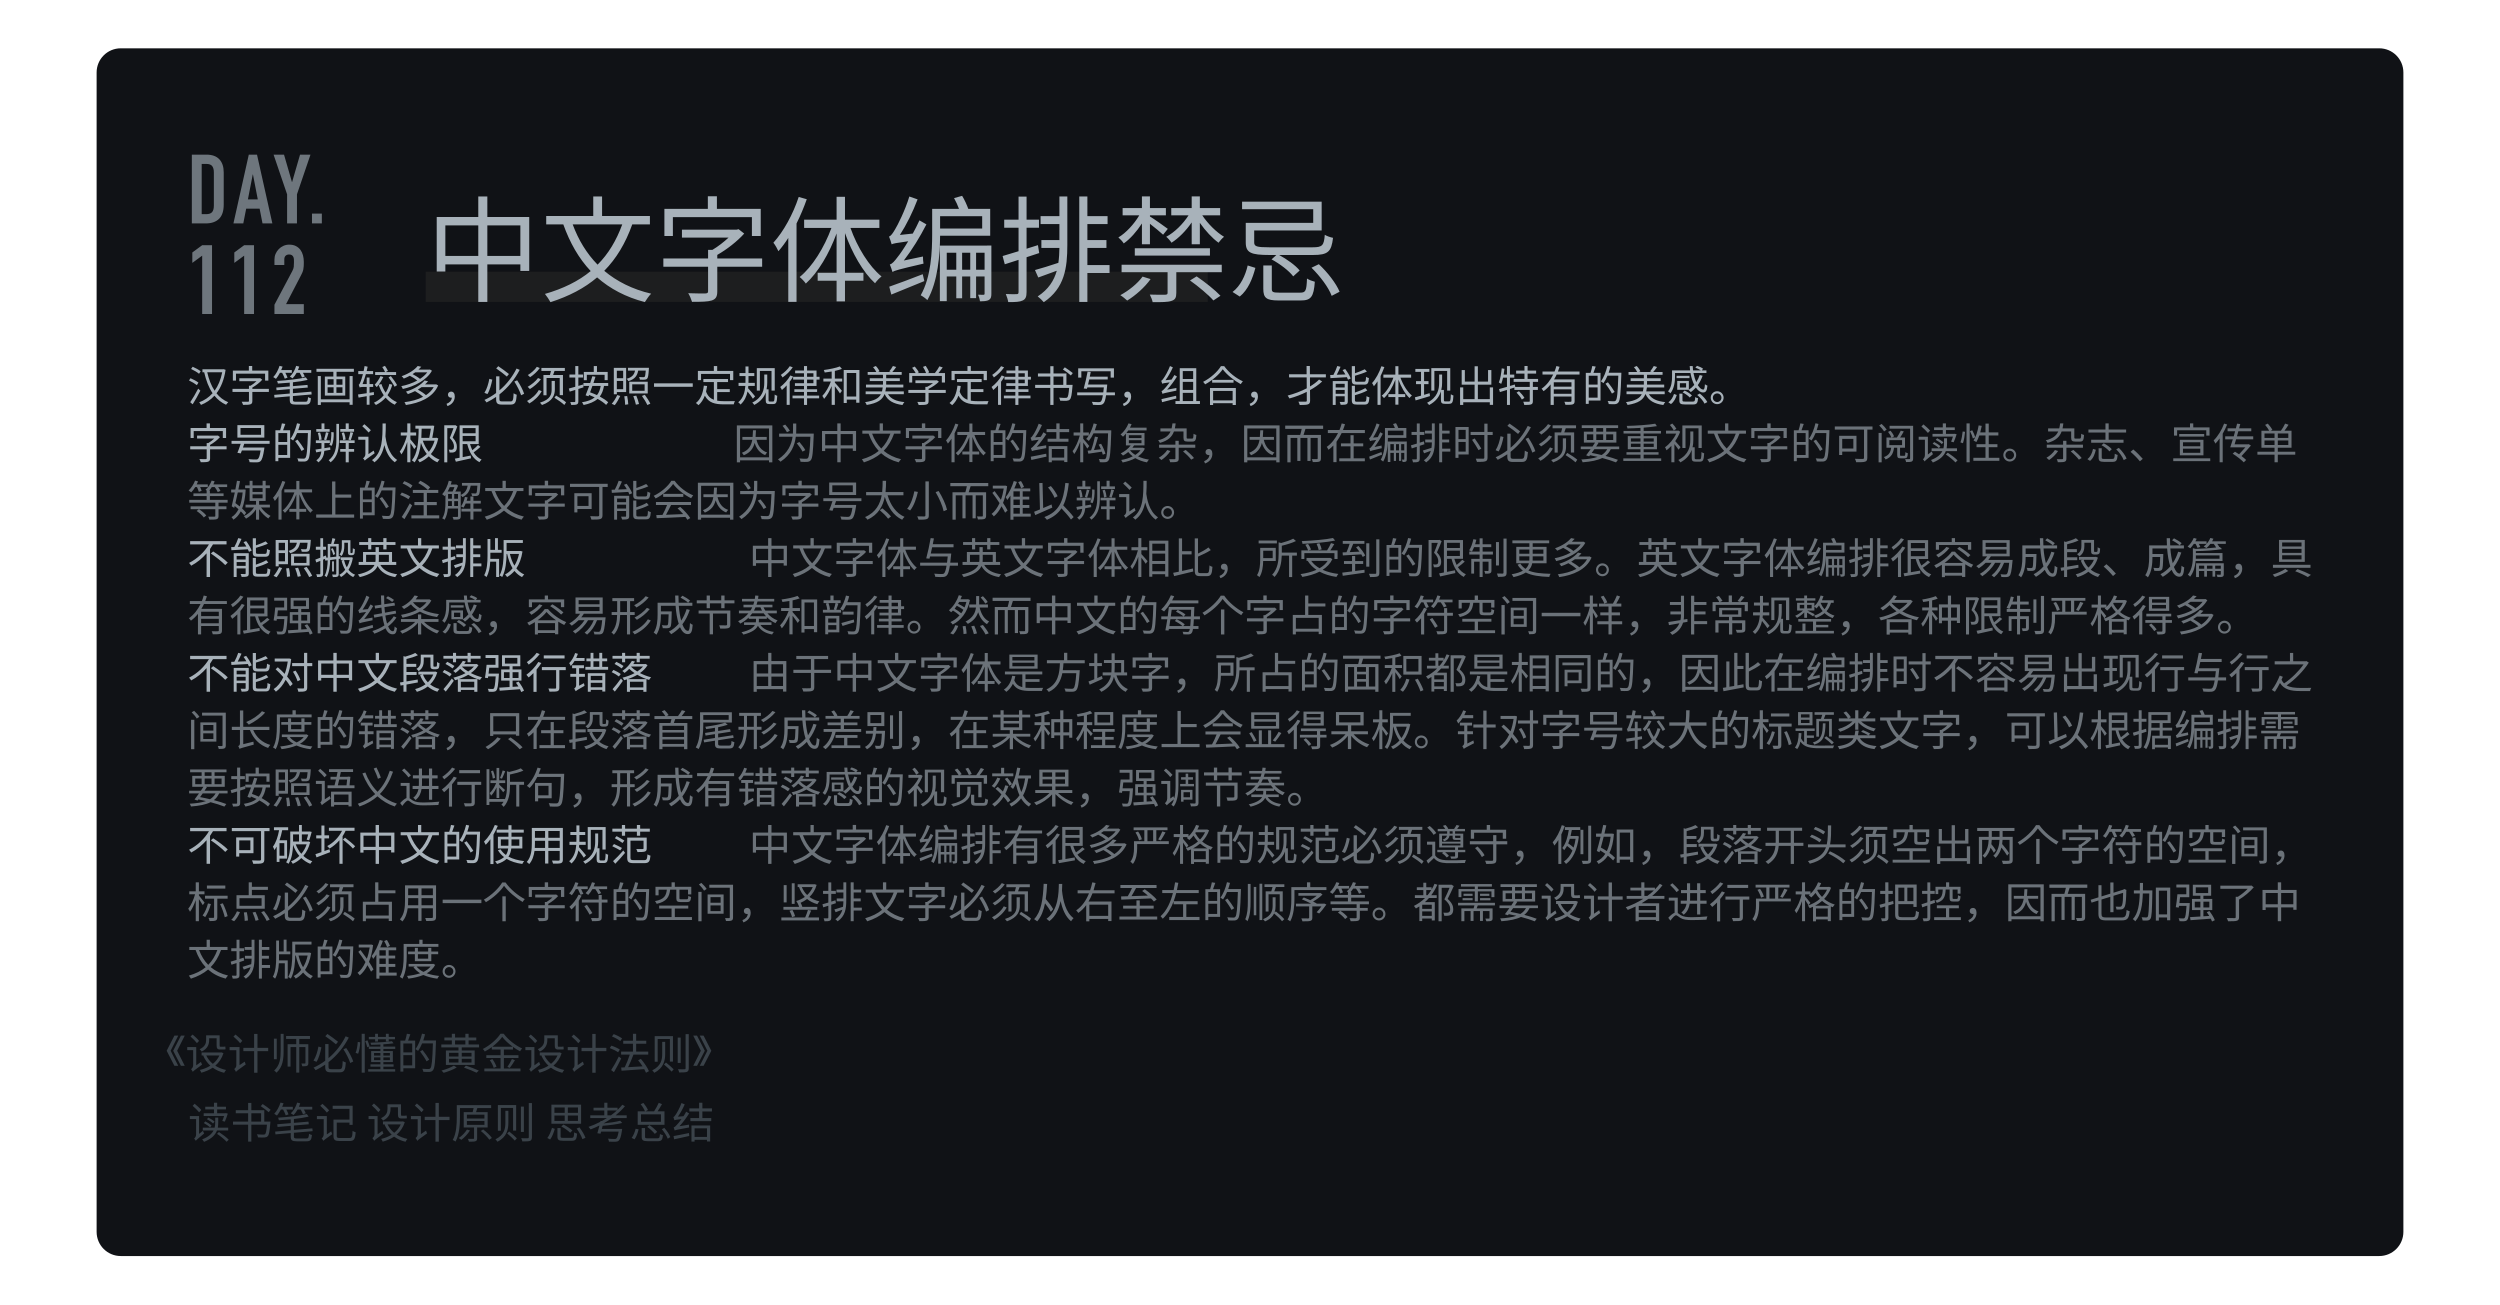
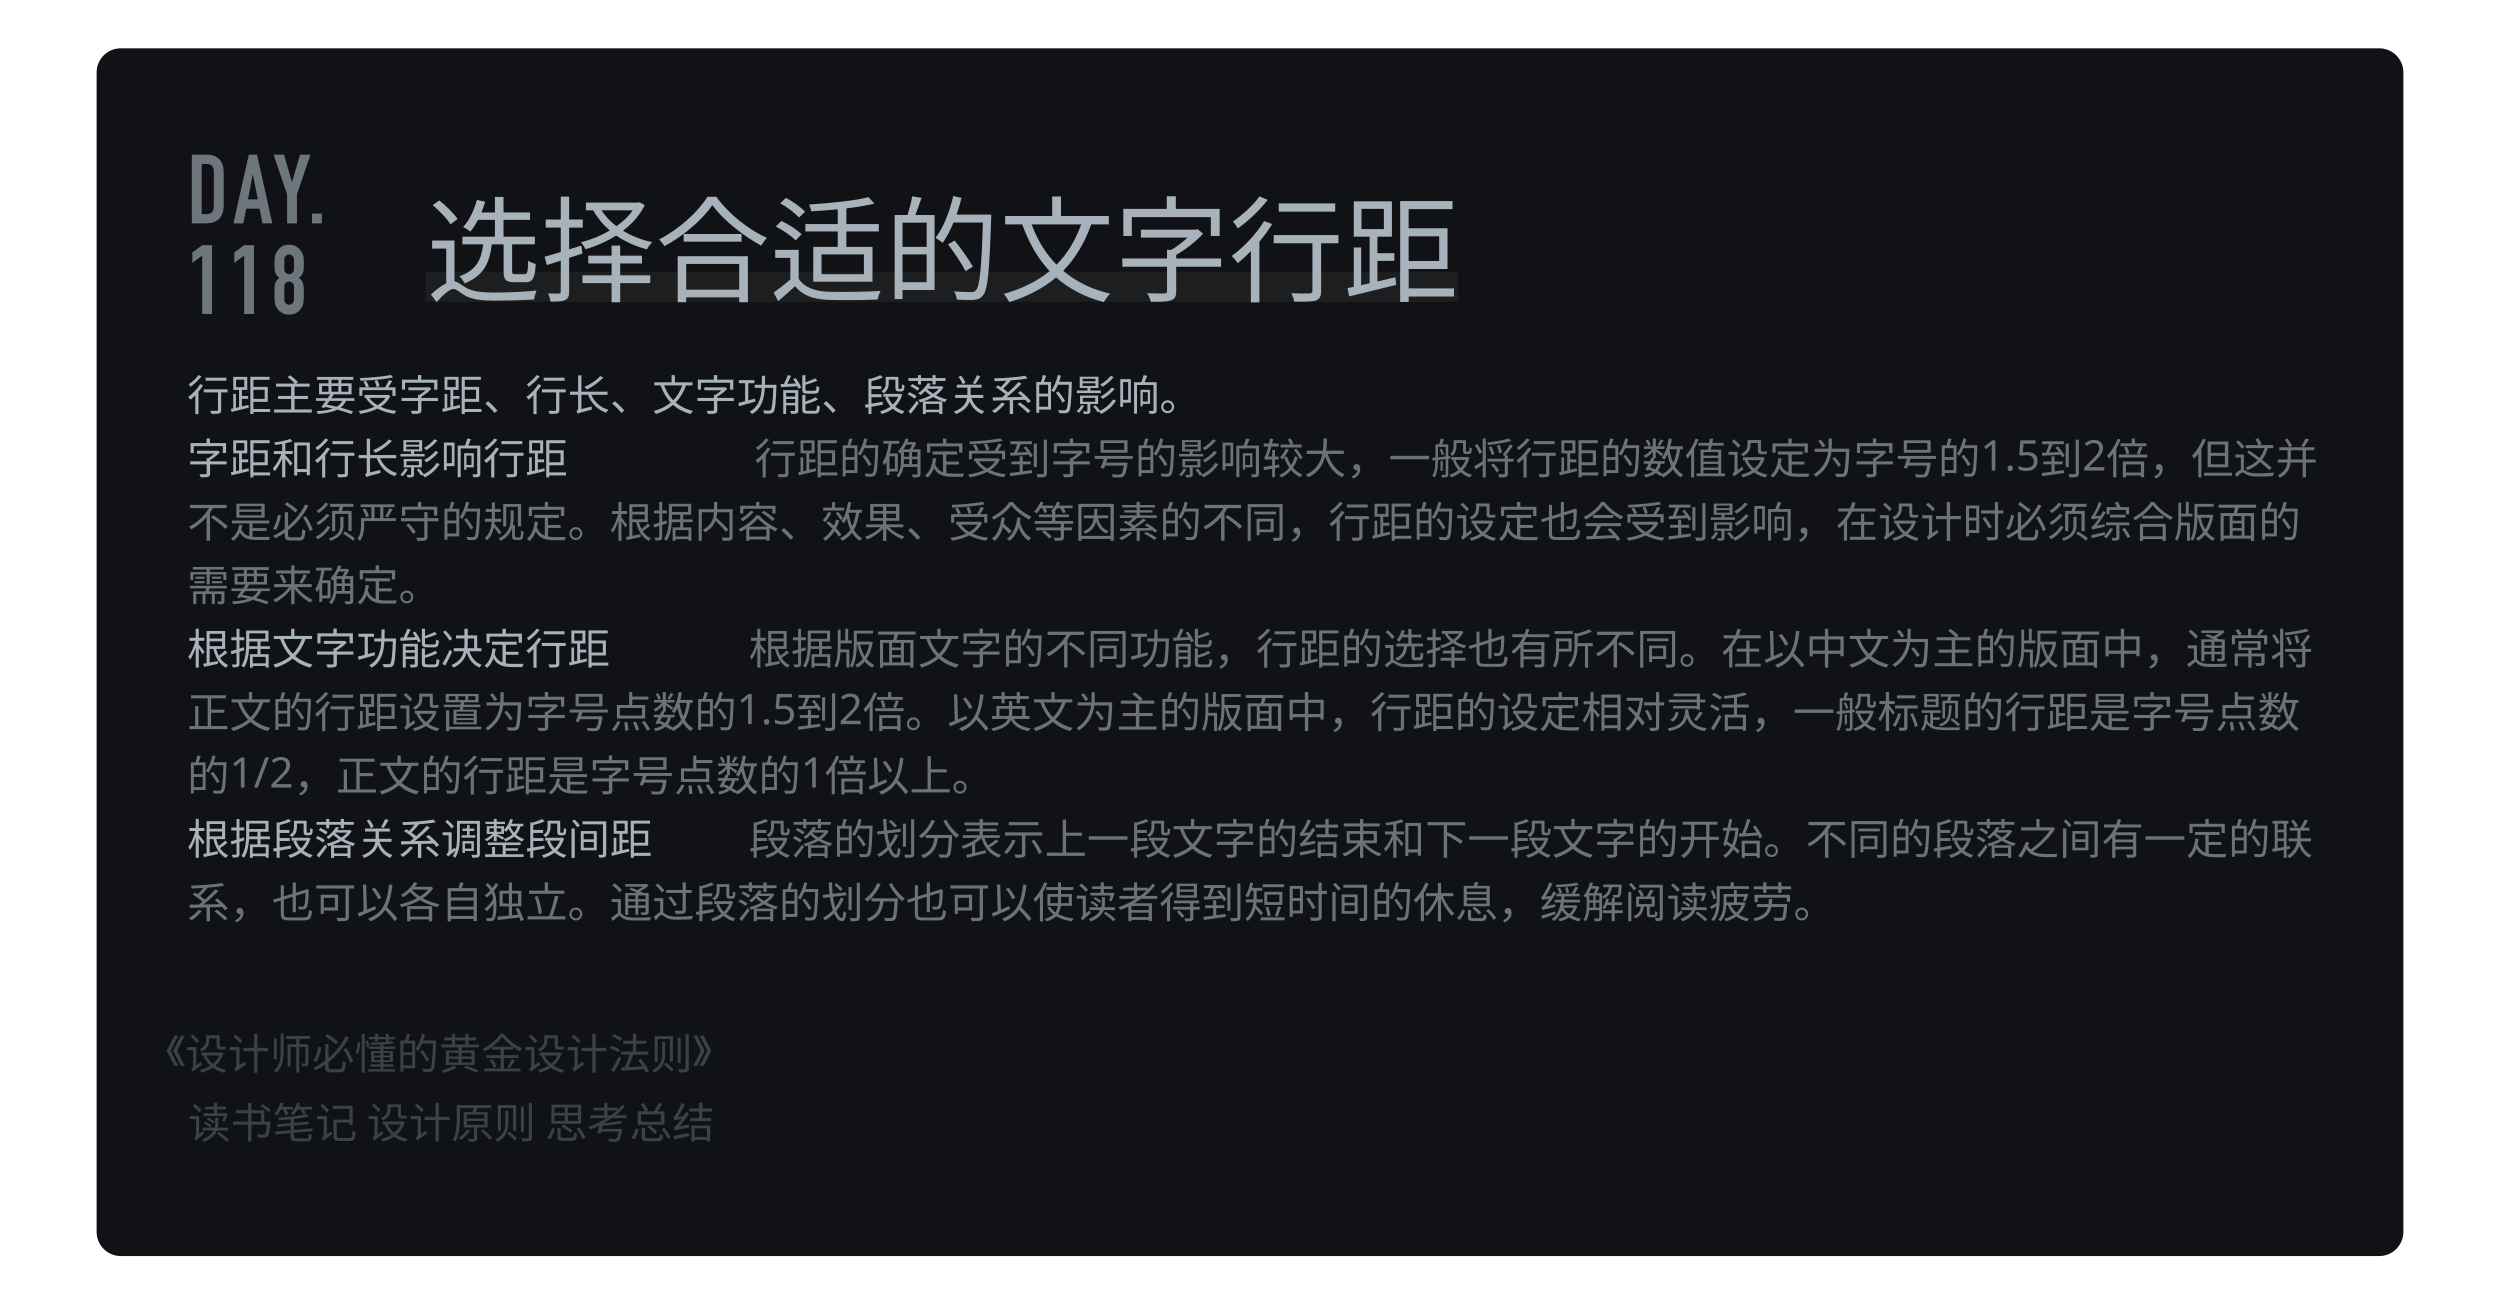
<svg xmlns="http://www.w3.org/2000/svg" width="828px" height="432px" viewBox="0 0 828 432" version="1.1">
-   <g id="112" stroke="none" stroke-width="1" fill="none" fill-rule="evenodd">
+   <g id="118" stroke="none" stroke-width="1" fill="none" fill-rule="evenodd">
    <g id="编组" transform="translate(32, 16)">
      <rect id="矩形" fill="#101216" x="0" y="0" width="764" height="400" rx="8" />
-       <path d="M31.536,58 L31.536,35.216 L36.368,35.216 C38.245,35.216 39.669,35.728 40.64,36.752 C41.611,37.776 42.096,39.227 42.096,41.104 L42.096,51.76 C42.096,53.893 41.579,55.467 40.544,56.48 C39.509,57.493 38.021,58 36.08,58 L31.536,58 Z M34.8,38.288 L34.8,54.928 L36.304,54.928 C37.221,54.928 37.872,54.699 38.256,54.24 C38.64,53.781 38.832,53.061 38.832,52.08 L38.832,41.104 C38.832,40.208 38.651,39.515 38.288,39.024 C37.925,38.533 37.264,38.288 36.304,38.288 L34.8,38.288 Z M53.376,50.032 L51.776,41.776 L51.712,41.776 L50.112,50.032 L53.376,50.032 Z M45.312,58 L50.4,35.216 L53.12,35.216 L58.208,58 L54.944,58 L53.984,53.104 L49.536,53.104 L48.576,58 L45.312,58 Z M63.088,58 L63.088,48.368 L58.608,35.216 L62.064,35.216 L64.688,44.272 L64.752,44.272 L67.376,35.216 L70.832,35.216 L66.352,48.368 L66.352,58 L63.088,58 Z M71.328,58 L71.328,54.736 L74.592,54.736 L74.592,58 L71.328,58 Z M34.96,88 L34.96,68.672 L31.696,71.072 L31.696,67.616 L34.96,65.216 L38.224,65.216 L38.224,88 L34.96,88 Z M48.864,88 L48.864,68.672 L45.6,71.072 L45.6,67.616 L48.864,65.216 L52.128,65.216 L52.128,88 L48.864,88 Z M58.896,88 L58.896,84.928 L64.784,73.824 C65.083,73.269 65.253,72.784 65.296,72.368 C65.339,71.952 65.36,71.435 65.36,70.816 C65.36,70.539 65.355,70.245 65.344,69.936 C65.333,69.627 65.275,69.355 65.168,69.12 C65.061,68.885 64.901,68.688 64.688,68.528 C64.475,68.368 64.165,68.288 63.76,68.288 C63.269,68.288 62.88,68.427 62.592,68.704 C62.304,68.981 62.16,69.387 62.16,69.92 L62.16,71.776 L58.896,71.776 L58.896,69.984 C58.896,69.301 59.024,68.661 59.28,68.064 C59.536,67.467 59.888,66.944 60.336,66.496 C60.763,66.048 61.275,65.691 61.872,65.424 C62.469,65.157 63.109,65.024 63.792,65.024 C64.645,65.024 65.376,65.179 65.984,65.488 C66.592,65.797 67.099,66.219 67.504,66.752 C67.888,67.285 68.171,67.893 68.352,68.576 C68.533,69.259 68.624,69.984 68.624,70.752 L68.62,71.276 C68.616,71.606 68.606,71.895 68.592,72.144 C68.571,72.517 68.528,72.875 68.464,73.216 C68.4,73.557 68.293,73.899 68.144,74.24 L67.977,74.606 C67.854,74.867 67.707,75.161 67.536,75.488 L62.736,84.736 L68.624,84.736 L68.624,88 L58.896,88 Z" id="DAY.112" fill="#6E767D" fill-rule="nonzero" />
+       <path d="M31.536,58 L31.536,35.216 L36.368,35.216 C38.245,35.216 39.669,35.728 40.64,36.752 C41.611,37.776 42.096,39.227 42.096,41.104 L42.096,51.76 C42.096,53.893 41.579,55.467 40.544,56.48 C39.509,57.493 38.021,58 36.08,58 L31.536,58 Z M34.8,38.288 L34.8,54.928 L36.304,54.928 C37.221,54.928 37.872,54.699 38.256,54.24 C38.64,53.781 38.832,53.061 38.832,52.08 L38.832,41.104 C38.832,40.208 38.651,39.515 38.288,39.024 C37.925,38.533 37.264,38.288 36.304,38.288 L34.8,38.288 Z M53.376,50.032 L51.776,41.776 L51.712,41.776 L50.112,50.032 L53.376,50.032 Z M45.312,58 L50.4,35.216 L53.12,35.216 L58.208,58 L54.944,58 L53.984,53.104 L49.536,53.104 L48.576,58 L45.312,58 Z M63.088,58 L63.088,48.368 L58.608,35.216 L62.064,35.216 L64.688,44.272 L64.752,44.272 L67.376,35.216 L70.832,35.216 L66.352,48.368 L66.352,58 L63.088,58 Z M71.328,58 L71.328,54.736 L74.592,54.736 L74.592,58 L71.328,58 Z M34.96,88 L34.96,68.672 L31.696,71.072 L31.696,67.616 L34.96,65.216 L38.224,65.216 L38.224,88 L34.96,88 Z M48.864,88 L48.864,68.672 L45.6,71.072 L45.6,67.616 L48.864,65.216 L52.128,65.216 L52.128,88 L48.864,88 Z M63.76,65.024 C64.507,65.024 65.2,65.179 65.84,65.488 C66.48,65.797 67.013,66.229 67.44,66.784 C67.653,67.061 67.835,67.328 67.984,67.584 C68.133,67.84 68.261,68.128 68.368,68.448 C68.475,68.768 68.544,69.147 68.576,69.584 C68.608,70.021 68.624,70.549 68.624,71.168 L68.62,71.815 C68.616,72.223 68.606,72.583 68.592,72.896 C68.571,73.365 68.507,73.781 68.4,74.144 C68.293,74.507 68.128,74.832 67.904,75.12 C67.68,75.408 67.376,75.712 66.992,76.032 C67.376,76.331 67.68,76.629 67.904,76.928 C68.128,77.227 68.293,77.579 68.4,77.984 C68.507,78.389 68.571,78.885 68.592,79.472 L68.614,80.3 C68.621,80.7 68.624,81.144 68.624,81.632 L68.62,82.205 C68.614,82.658 68.599,83.048 68.576,83.376 C68.544,83.835 68.496,84.235 68.432,84.576 C68.368,84.917 68.277,85.205 68.16,85.44 C68.043,85.675 67.899,85.92 67.728,86.176 C67.365,86.731 66.853,87.205 66.192,87.6 C65.531,87.995 64.72,88.192 63.76,88.192 C62.8,88.192 61.989,87.995 61.328,87.6 C60.667,87.205 60.155,86.731 59.792,86.176 C59.621,85.92 59.477,85.675 59.36,85.44 C59.243,85.205 59.152,84.917 59.088,84.576 C59.024,84.235 58.976,83.835 58.944,83.376 L58.92,82.953 C58.907,82.651 58.9,82.308 58.897,81.926 L58.899,80.933 C58.903,80.378 58.913,79.891 58.928,79.472 C58.949,78.885 59.013,78.389 59.12,77.984 C59.227,77.579 59.392,77.227 59.616,76.928 C59.84,76.629 60.144,76.331 60.528,76.032 C60.144,75.712 59.84,75.408 59.616,75.12 C59.392,74.832 59.227,74.507 59.12,74.144 C59.013,73.781 58.949,73.365 58.928,72.896 L58.91,72.391 C58.903,72.121 58.899,71.824 58.897,71.5 L58.896,71.168 C58.896,70.549 58.917,70.021 58.96,69.584 C59.003,69.147 59.077,68.768 59.184,68.448 C59.291,68.128 59.413,67.84 59.552,67.584 C59.691,67.328 59.867,67.061 60.08,66.784 C60.507,66.229 61.04,65.797 61.68,65.488 C62.32,65.179 63.013,65.024 63.76,65.024 Z M63.76,77.248 C63.333,77.248 62.96,77.403 62.64,77.712 C62.32,78.021 62.16,78.4 62.16,78.848 L62.16,78.848 L62.16,83.328 C62.16,83.776 62.32,84.155 62.64,84.464 C62.96,84.773 63.333,84.928 63.76,84.928 C64.187,84.928 64.56,84.773 64.88,84.464 C65.2,84.155 65.36,83.776 65.36,83.328 L65.36,83.328 L65.36,78.848 C65.36,78.4 65.2,78.021 64.88,77.712 C64.56,77.403 64.187,77.248 63.76,77.248 Z M63.76,68.288 C63.333,68.288 62.96,68.443 62.64,68.752 C62.32,69.061 62.16,69.44 62.16,69.888 L62.16,73.216 C62.16,73.664 62.32,74.043 62.64,74.352 C62.96,74.661 63.333,74.816 63.76,74.816 C64.187,74.816 64.56,74.661 64.88,74.352 C65.2,74.043 65.36,73.664 65.36,73.216 L65.36,69.888 C65.36,69.44 65.2,69.061 64.88,68.752 C64.56,68.443 64.187,68.288 63.76,68.288 Z" id="DAY.118" fill="#6E767D" fill-rule="nonzero" />
    </g>
-     <rect id="矩形" fill="#1D1E1F" x="141" y="90" width="259" height="10" />
-     <text id="中文字体编排禁忌" font-family="PingFangSC-Semibold, PingFang SC" font-size="38" font-weight="500" line-spacing="38" fill="#A8B2BA">
-       <tspan x="141" y="97">中文字体编排禁忌</tspan>
+     <rect id="矩形" fill="#1D1E1F" x="141" y="90" width="342" height="10" />
+     <text id="选择合适的文字行距" font-family="PingFangSC-Semibold, PingFang SC" font-size="38" font-weight="500" line-spacing="38" fill="#A8B2BA">
+       <tspan x="141" y="97">选择合适的文字行距</tspan>
    </text>
-     <text id="汉字笔画较多，必须按照一定规律和美学定律" font-family="PingFangSC-Regular, PingFang SC" font-size="14" font-weight="normal" line-spacing="19" fill="#A8B2BA">
-       <tspan x="62" y="133">汉字笔画较多，必须按照一定规律和美学定律书写，组合，才能体现出特有的美感。</tspan>
-       <tspan x="62" y="152" font-family="PingFangSC-Medium, PingFang SC" font-weight="400">字号的辨认极限 </tspan>
-       <tspan x="165.527" y="152">              </tspan>
-       <tspan x="242.905" y="152" fill-opacity="0.6"> 因为中文字体的结构复杂，因而在编排时必须要重视文字的可阅读性。杂志、宣传单</tspan>
-       <tspan x="62" y="171" fill-opacity="0.6">等媒体上的注解文字可能会因为字号太小而难以辨认。</tspan>
-       <tspan x="399.008" y="171" />
-       <tspan x="62" y="190" font-family="PingFangSC-Medium, PingFang SC" font-weight="400">不能照搬英文排版</tspan>
-       <tspan x="174" y="190">             </tspan>
-       <tspan x="248" y="190" fill-opacity="0.6">中文字体与英文字体相比，所受到的限制更多。英文字体编排很容易成段、成篇，具</tspan>
-       <tspan x="62" y="209" fill-opacity="0.6">有很强的线条感，容易形成节奏和韵律。然而中文的每个字占的字符空间一样，非常规整，各种限制严格得多。</tspan>
-       <tspan x="62" y="228" font-family="PingFangSC-Medium, PingFang SC" font-weight="400">不能对中文段落强行错落</tspan>
-       <tspan x="216" y="228">    </tspan>
-       <tspan x="248" y="228" fill-opacity="0.6">由于中文字体是方块字，所占的面积都是相同的，因此在编排时不容易出现行与行之</tspan>
-       <tspan x="62" y="247" fill-opacity="0.6">间长度的错落，只在段落首尾形成差别，在某种程度上会显得呆板。针对字号较大的标题类文字，可以根据编排需</tspan>
-       <tspan x="62" y="266" fill-opacity="0.6">要按照语义进行断句，形成有错落感的视觉效果，强调节奏。</tspan>
-       <tspan x="441.008" y="266" />
-       <tspan x="62" y="285" font-family="PingFangSC-Medium, PingFang SC" font-weight="400">不可破坏中文的使用规范</tspan>
-       <tspan x="216" y="285">    </tspan>
-       <tspan x="248" y="285" fill-opacity="0.6">中文字体编排有很多严格的规范必须遵守，例如，段落开头须空出两个字符的空间，</tspan>
-       <tspan x="62" y="304" fill-opacity="0.6">标点必须占用一个字符的空间，竖排文字必须从右至左的顺序等。都需要设计者进行严格的把控，因而也加强了中</tspan>
-       <tspan x="62" y="323" fill-opacity="0.6">文排版的难度。</tspan>
+     <text id="行距主要受字距、行长、文字功能、段落关系" font-family="PingFangSC-Regular, PingFang SC" font-size="14" font-weight="normal" line-spacing="21" fill="#A8B2BA">
+       <tspan x="62" y="136">行距主要受字距、行长、文字功能、段落关系的影响。</tspan>
+       <tspan x="62" y="157" font-family="PingFangSC-Medium, PingFang SC" font-weight="400">字距和行长影响行距</tspan>
+       <tspan x="188" y="157">           </tspan>
+       <tspan x="249.89" y="157" fill-opacity="0.6">行距的确定受到字号的影响较大，一般将行距的数值设定为字号的1.5到2倍，但这并</tspan>
+       <tspan x="62" y="178" fill-opacity="0.6">不是必须严守的规定。根据内容、效果、受众等因素的不同，行距的设定也会受到影响，在设计时必须综合版面的</tspan>
+       <tspan x="62" y="199" fill-opacity="0.6">需要来确定。</tspan>
+       <tspan x="146" y="199" />
+       <tspan x="62" y="220" font-family="PingFangSC-Medium, PingFang SC" font-weight="400">根据文字功能决定行距</tspan>
+       <tspan x="202" y="220">       </tspan>
+       <tspan x="248" y="220" fill-opacity="0.6">根据版面文字的不同功能，行距的选择也有所不同。在以中文为主的版面中，通常将</tspan>
+       <tspan x="62" y="241" fill-opacity="0.6">正文的行距设置为字号点数的1.5到2倍。以英文为主的版面中，行距的设定相对灵活，一般标题的行距是字号点数</tspan>
+       <tspan x="62" y="262" fill-opacity="0.6">的1/2，正文的行距是字号点数的1倍以上。</tspan>
+       <tspan x="62" y="283" font-family="PingFangSC-Medium, PingFang SC" font-weight="400">根据段落关系调整段间距</tspan>
+       <tspan x="216" y="283">   </tspan>
+       <tspan x="248" y="283" fill-opacity="0.6">段落的划分表示上一段文字的结束和下一段文字的开始。不同的段落之间有一定的联</tspan>
+       <tspan x="62" y="304" fill-opacity="0.6">系，也可以各自独立。通过段落的划分也可以使读者得到短时间的休息，缓解阅读疲劳。</tspan>
    </text>
    <text id="《设计师必懂的黄金设计法则》-读书笔记" font-family="PingFangSC-Regular, PingFang SC" font-size="14" font-weight="normal" line-spacing="24" fill="#3A4249">
      <tspan x="55" y="353">《设计师必懂的黄金设计法则》     </tspan>
      <tspan x="55" y="377" letter-spacing="-1">  </tspan>
      <tspan x="62.324" y="377">读书笔记 设计原则 思考总结</tspan>
    </text>
  </g>
</svg>
